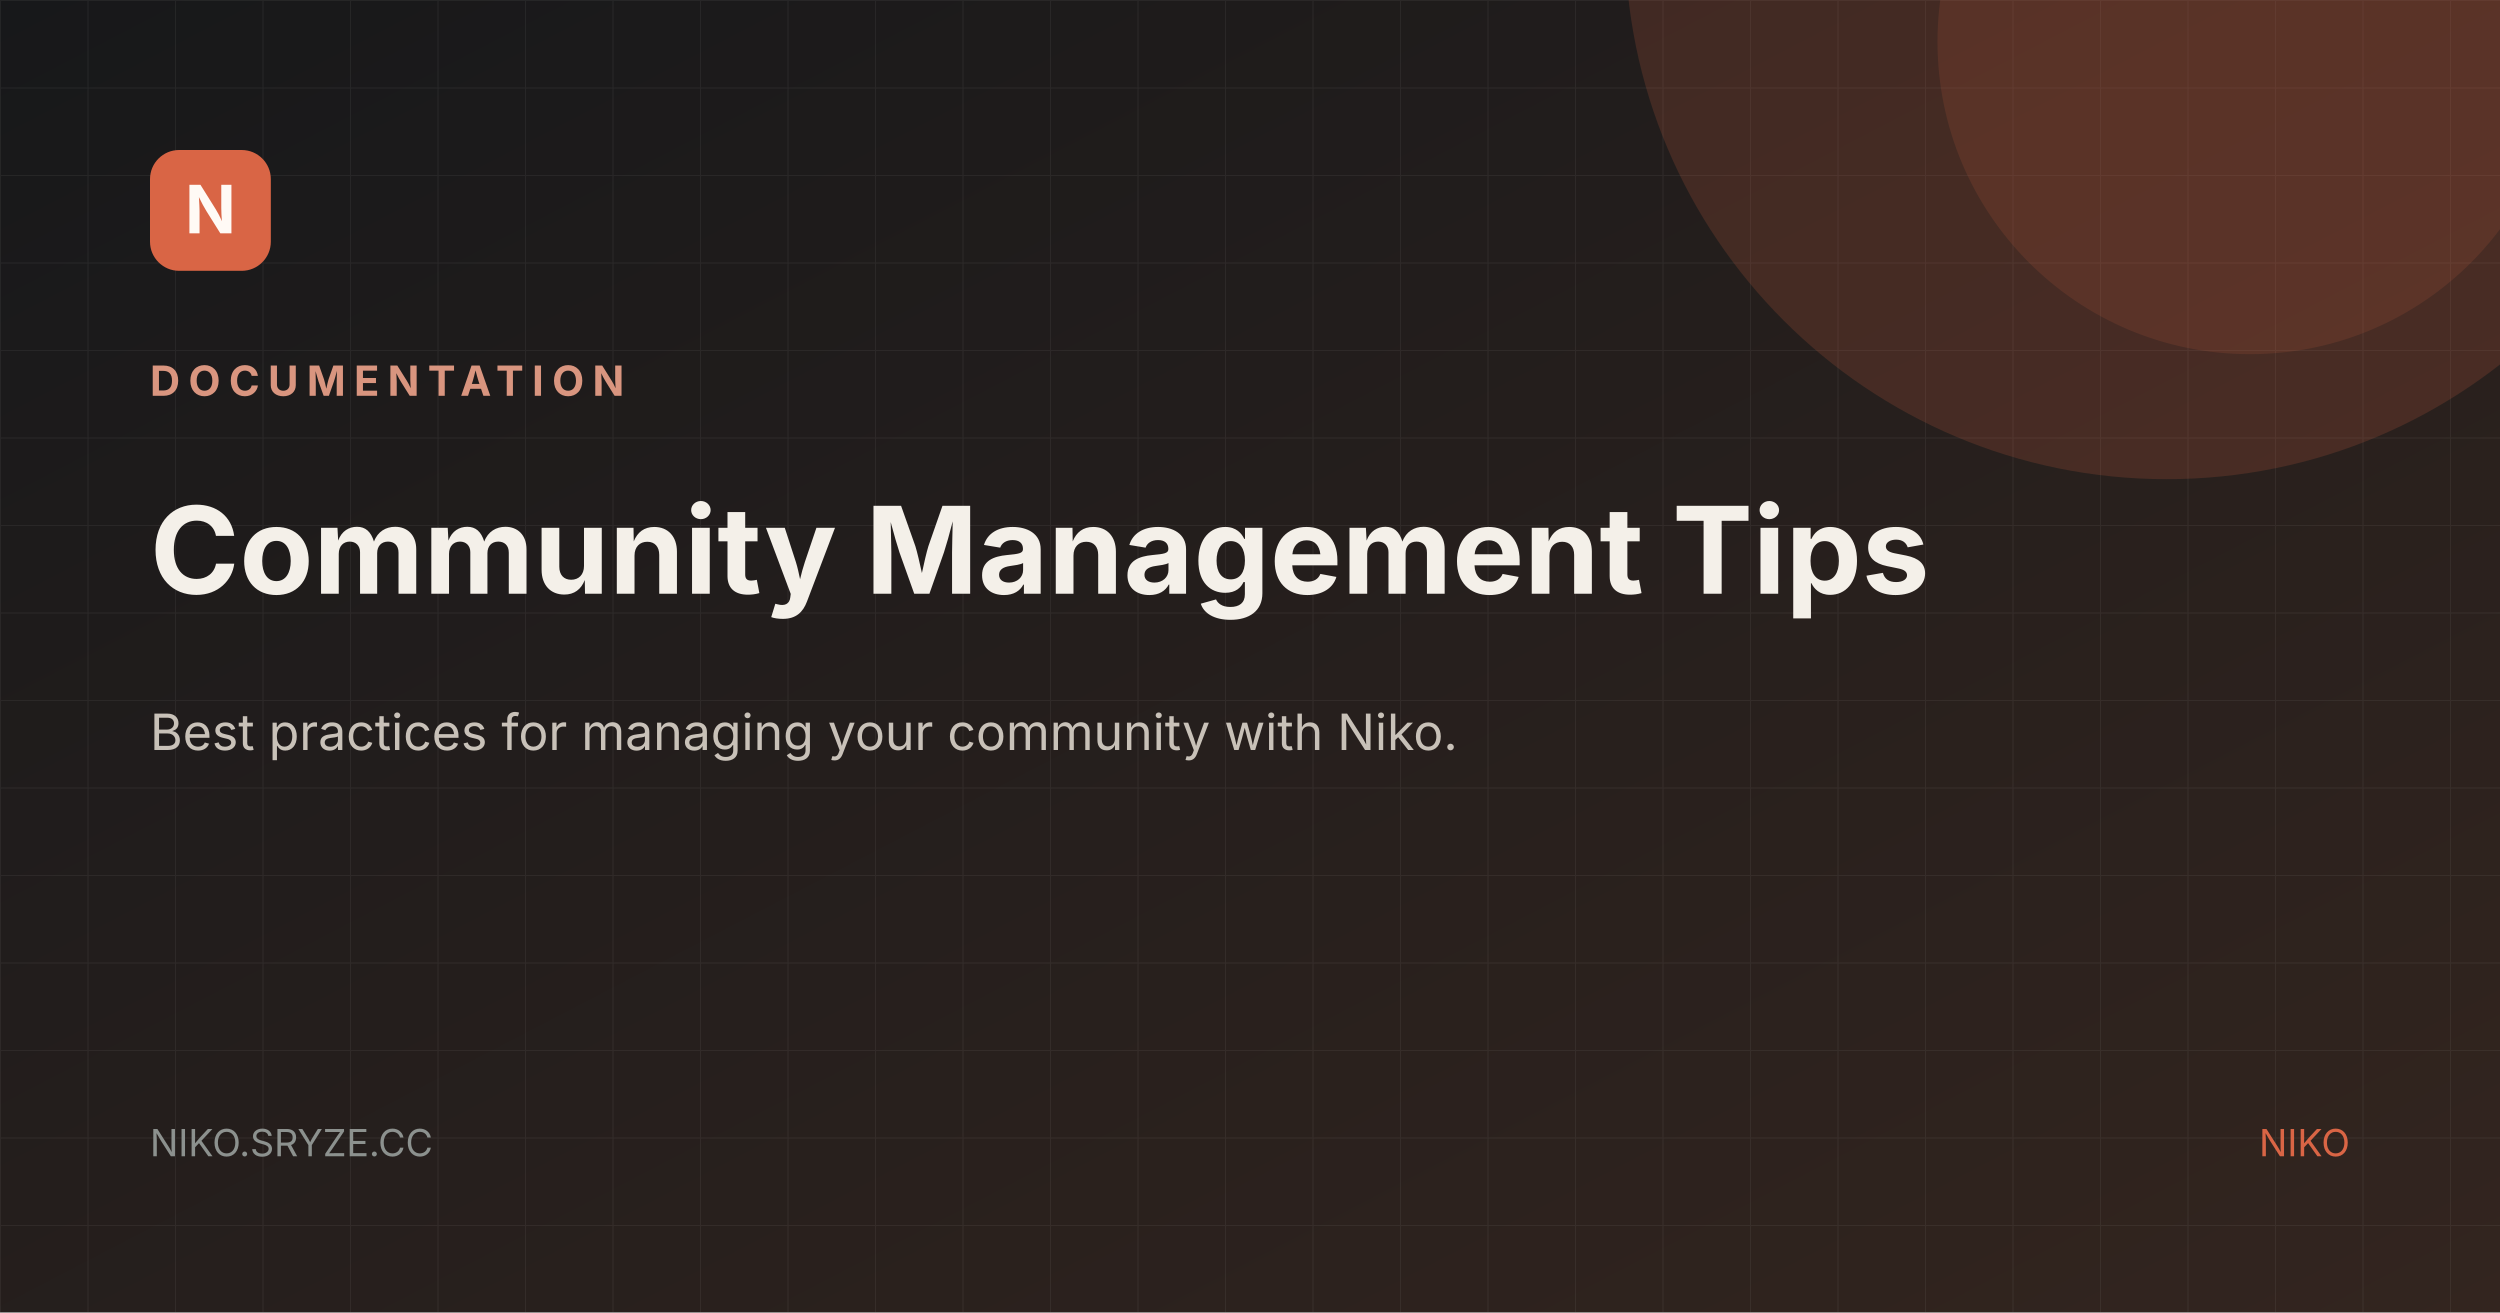
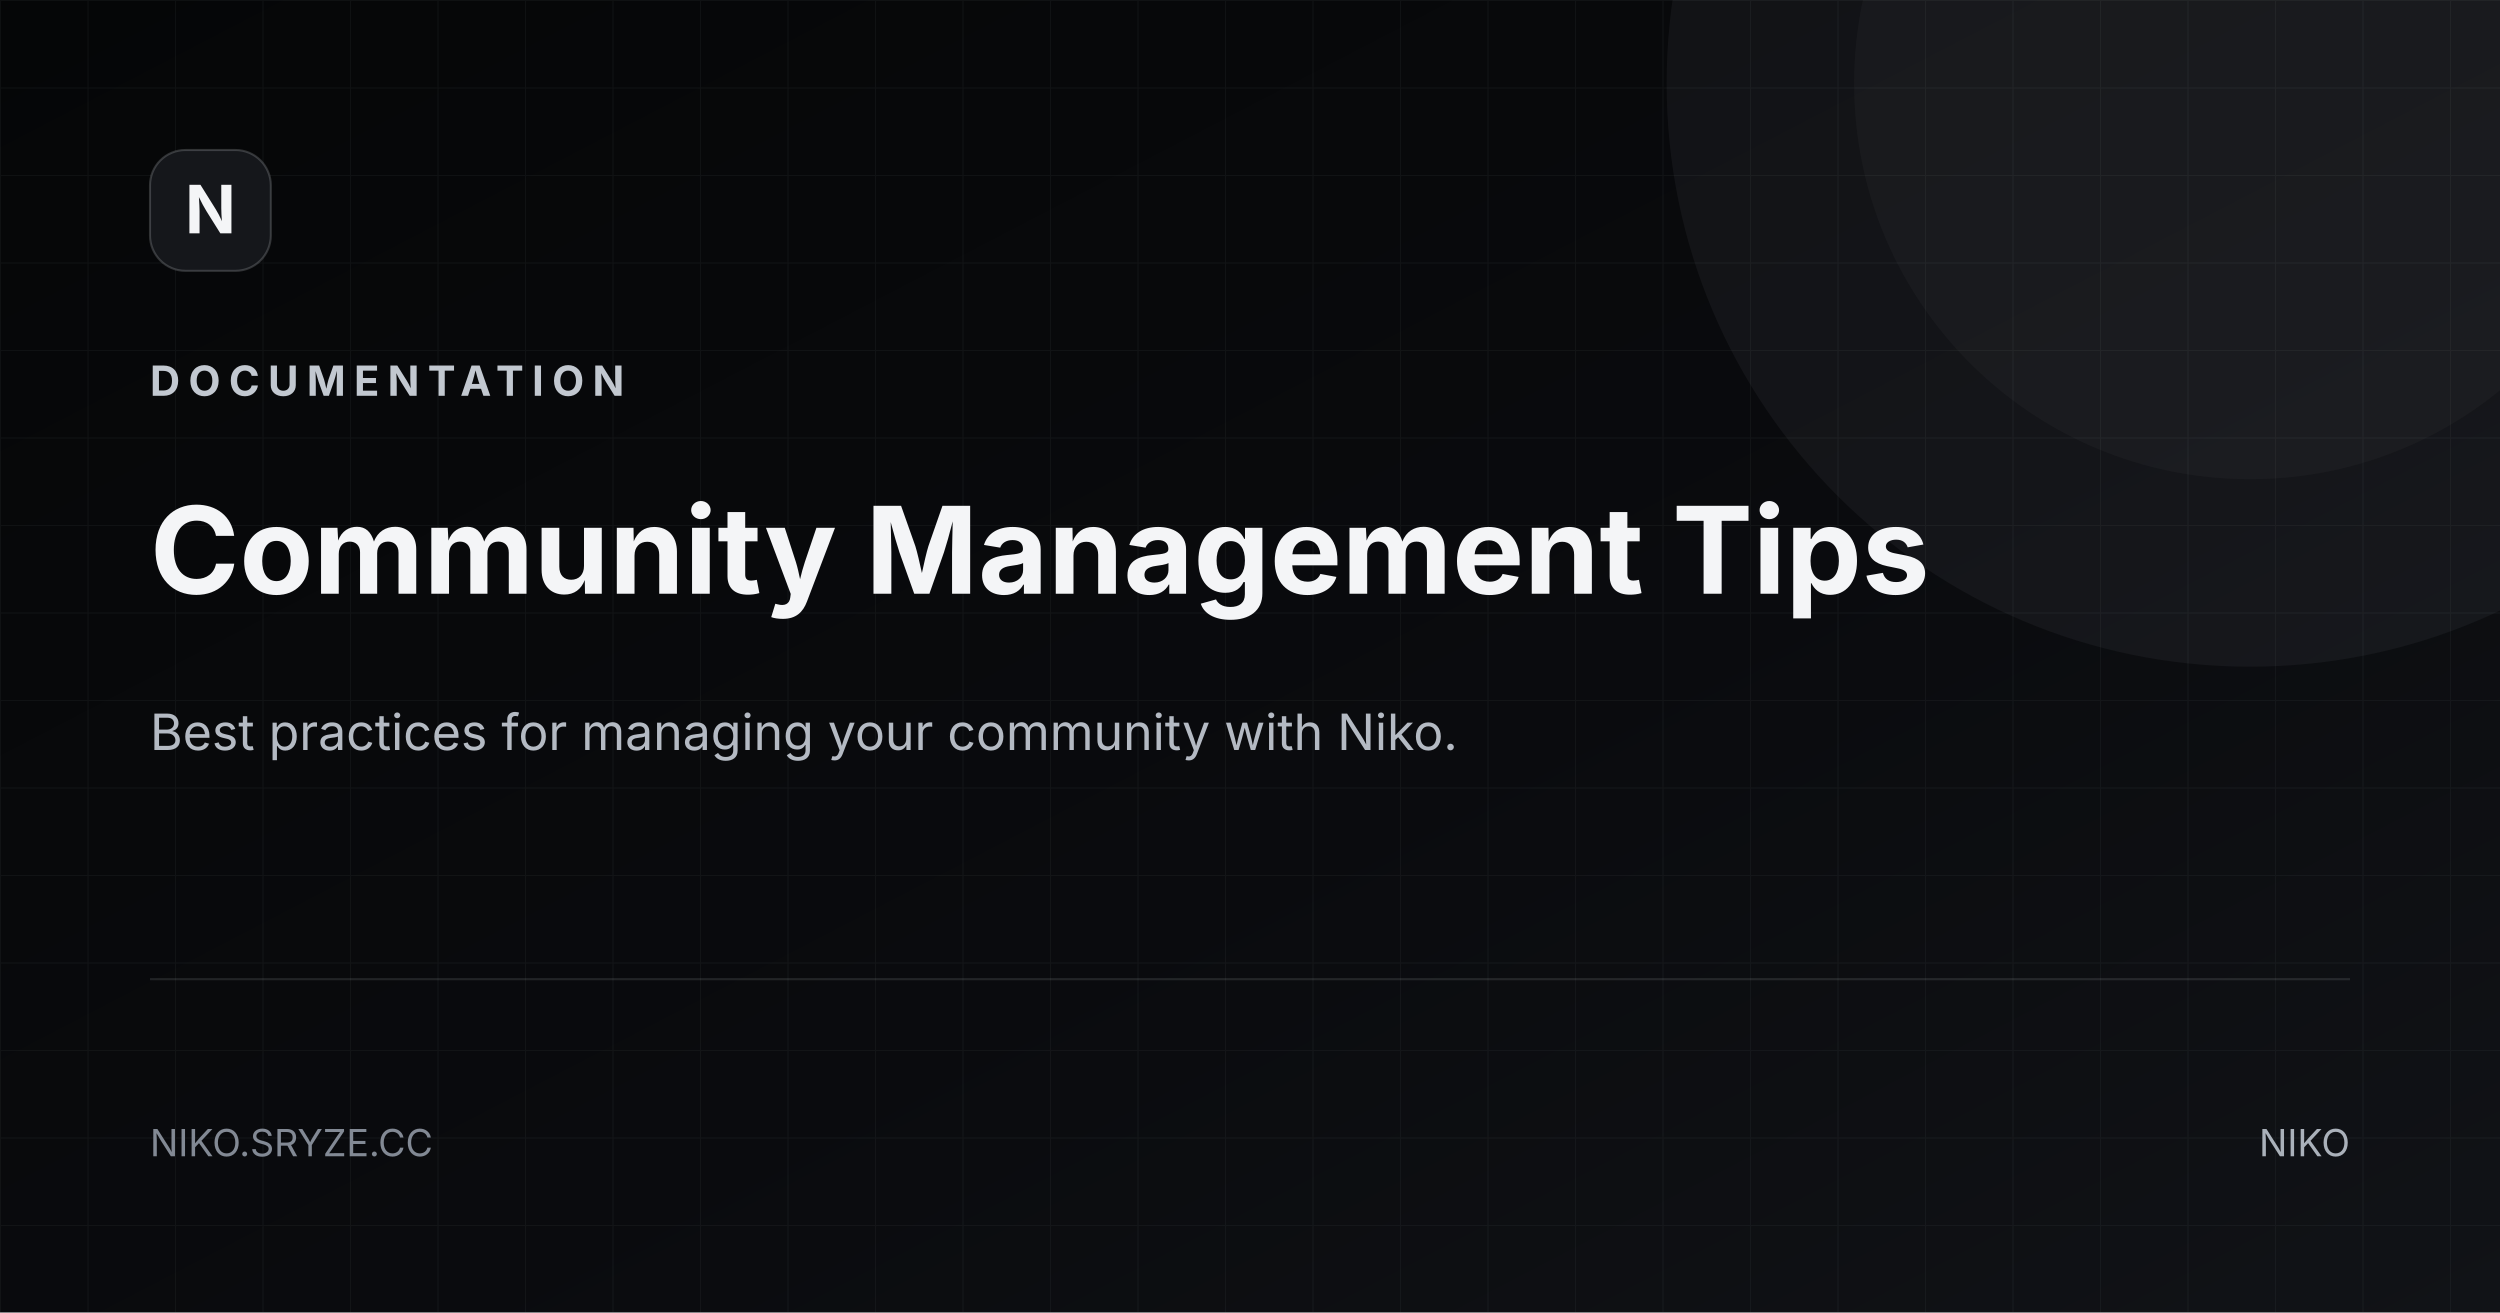
<svg xmlns="http://www.w3.org/2000/svg" width="1200" height="630" viewBox="0 0 1200 630">
  <defs>
    <linearGradient id="bg" x1="0" y1="0" x2="1" y2="1">
-       <stop stop-color="#17181a" />
-       <stop offset="1" stop-color="#33251f" />
+       <stop stop-color="#050607" />
+       <stop offset=".58" stop-color="#0a0b0e" />
+       <stop offset="1" stop-color="#111317" />
    </linearGradient>
    <pattern id="grid" width="42" height="42" patternUnits="userSpaceOnUse">
-       <path d="M42 0H0V42" fill="none" stroke="#f4f0e9" stroke-opacity=".06" />
+       <path d="M42 0H0V42" fill="none" stroke="#dce1e8" stroke-opacity=".045" />
    </pattern>
  </defs>
  <rect width="1200" height="630" fill="url(#bg)" />
  <rect width="1200" height="630" fill="url(#grid)" />
-   <circle cx="1040" cy="-30" r="260" fill="#d96545" fill-opacity=".18" />
-   <circle cx="1080" cy="20" r="150" fill="#d96545" fill-opacity=".14" />
-   <rect x="72" y="72" width="58" height="58" rx="14" fill="#d96545" />
-   <text x="101" y="112" text-anchor="middle" fill="#fffaf5" font-family="Inter,sans-serif" font-size="32" font-weight="700">N</text>
-   <text x="72" y="190" fill="#d9957f" font-family="Inter,sans-serif" font-size="20" font-weight="700" letter-spacing="4">DOCUMENTATION</text>
-   <text x="72" y="285" fill="#f4f0e9" font-family="Inter,sans-serif" font-size="58" font-weight="700">Community Management Tips</text>
-   <text x="72" y="360" fill="#c8c1b8" font-family="Inter,sans-serif" font-size="24">Best practices for managing your community with Niko.</text>
-   <text x="72" y="555" fill="#8c918e" font-family="Inter,sans-serif" font-size="18">NIKO.SRYZE.CC</text>
-   <text x="1128" y="555" text-anchor="end" fill="#d96545" font-family="Inter,sans-serif" font-size="18">NIKO</text>
+   <circle cx="1080" cy="40" r="280" fill="#aab1ba" fill-opacity=".065" />
+   <circle cx="1080" cy="40" r="190" fill="#d5d9df" fill-opacity=".035" />
+   <path d="M72 470H1128" stroke="#dce1e8" stroke-opacity=".12" />
+   <rect x="72" y="72" width="58" height="58" rx="17" fill="#15171b" stroke="#dce1e8" stroke-opacity=".2" />
+   <text x="101" y="112" text-anchor="middle" fill="#f4f5f7" font-family="Inter,sans-serif" font-size="32" font-weight="700">N</text>
+   <text x="72" y="190" fill="#c2c8d0" font-family="Inter,sans-serif" font-size="20" font-weight="700" letter-spacing="4">DOCUMENTATION</text>
+   <text x="72" y="285" fill="#f4f5f7" font-family="Inter,sans-serif" font-size="58" font-weight="700">Community Management Tips</text>
+   <text x="72" y="360" fill="#b4bac3" font-family="Inter,sans-serif" font-size="24">Best practices for managing your community with Niko.</text>
+   <text x="72" y="555" fill="#828994" font-family="Inter,sans-serif" font-size="18">NIKO.SRYZE.CC</text>
+   <text x="1128" y="555" text-anchor="end" fill="#aab1ba" font-family="Inter,sans-serif" font-size="18">NIKO</text>
</svg>
